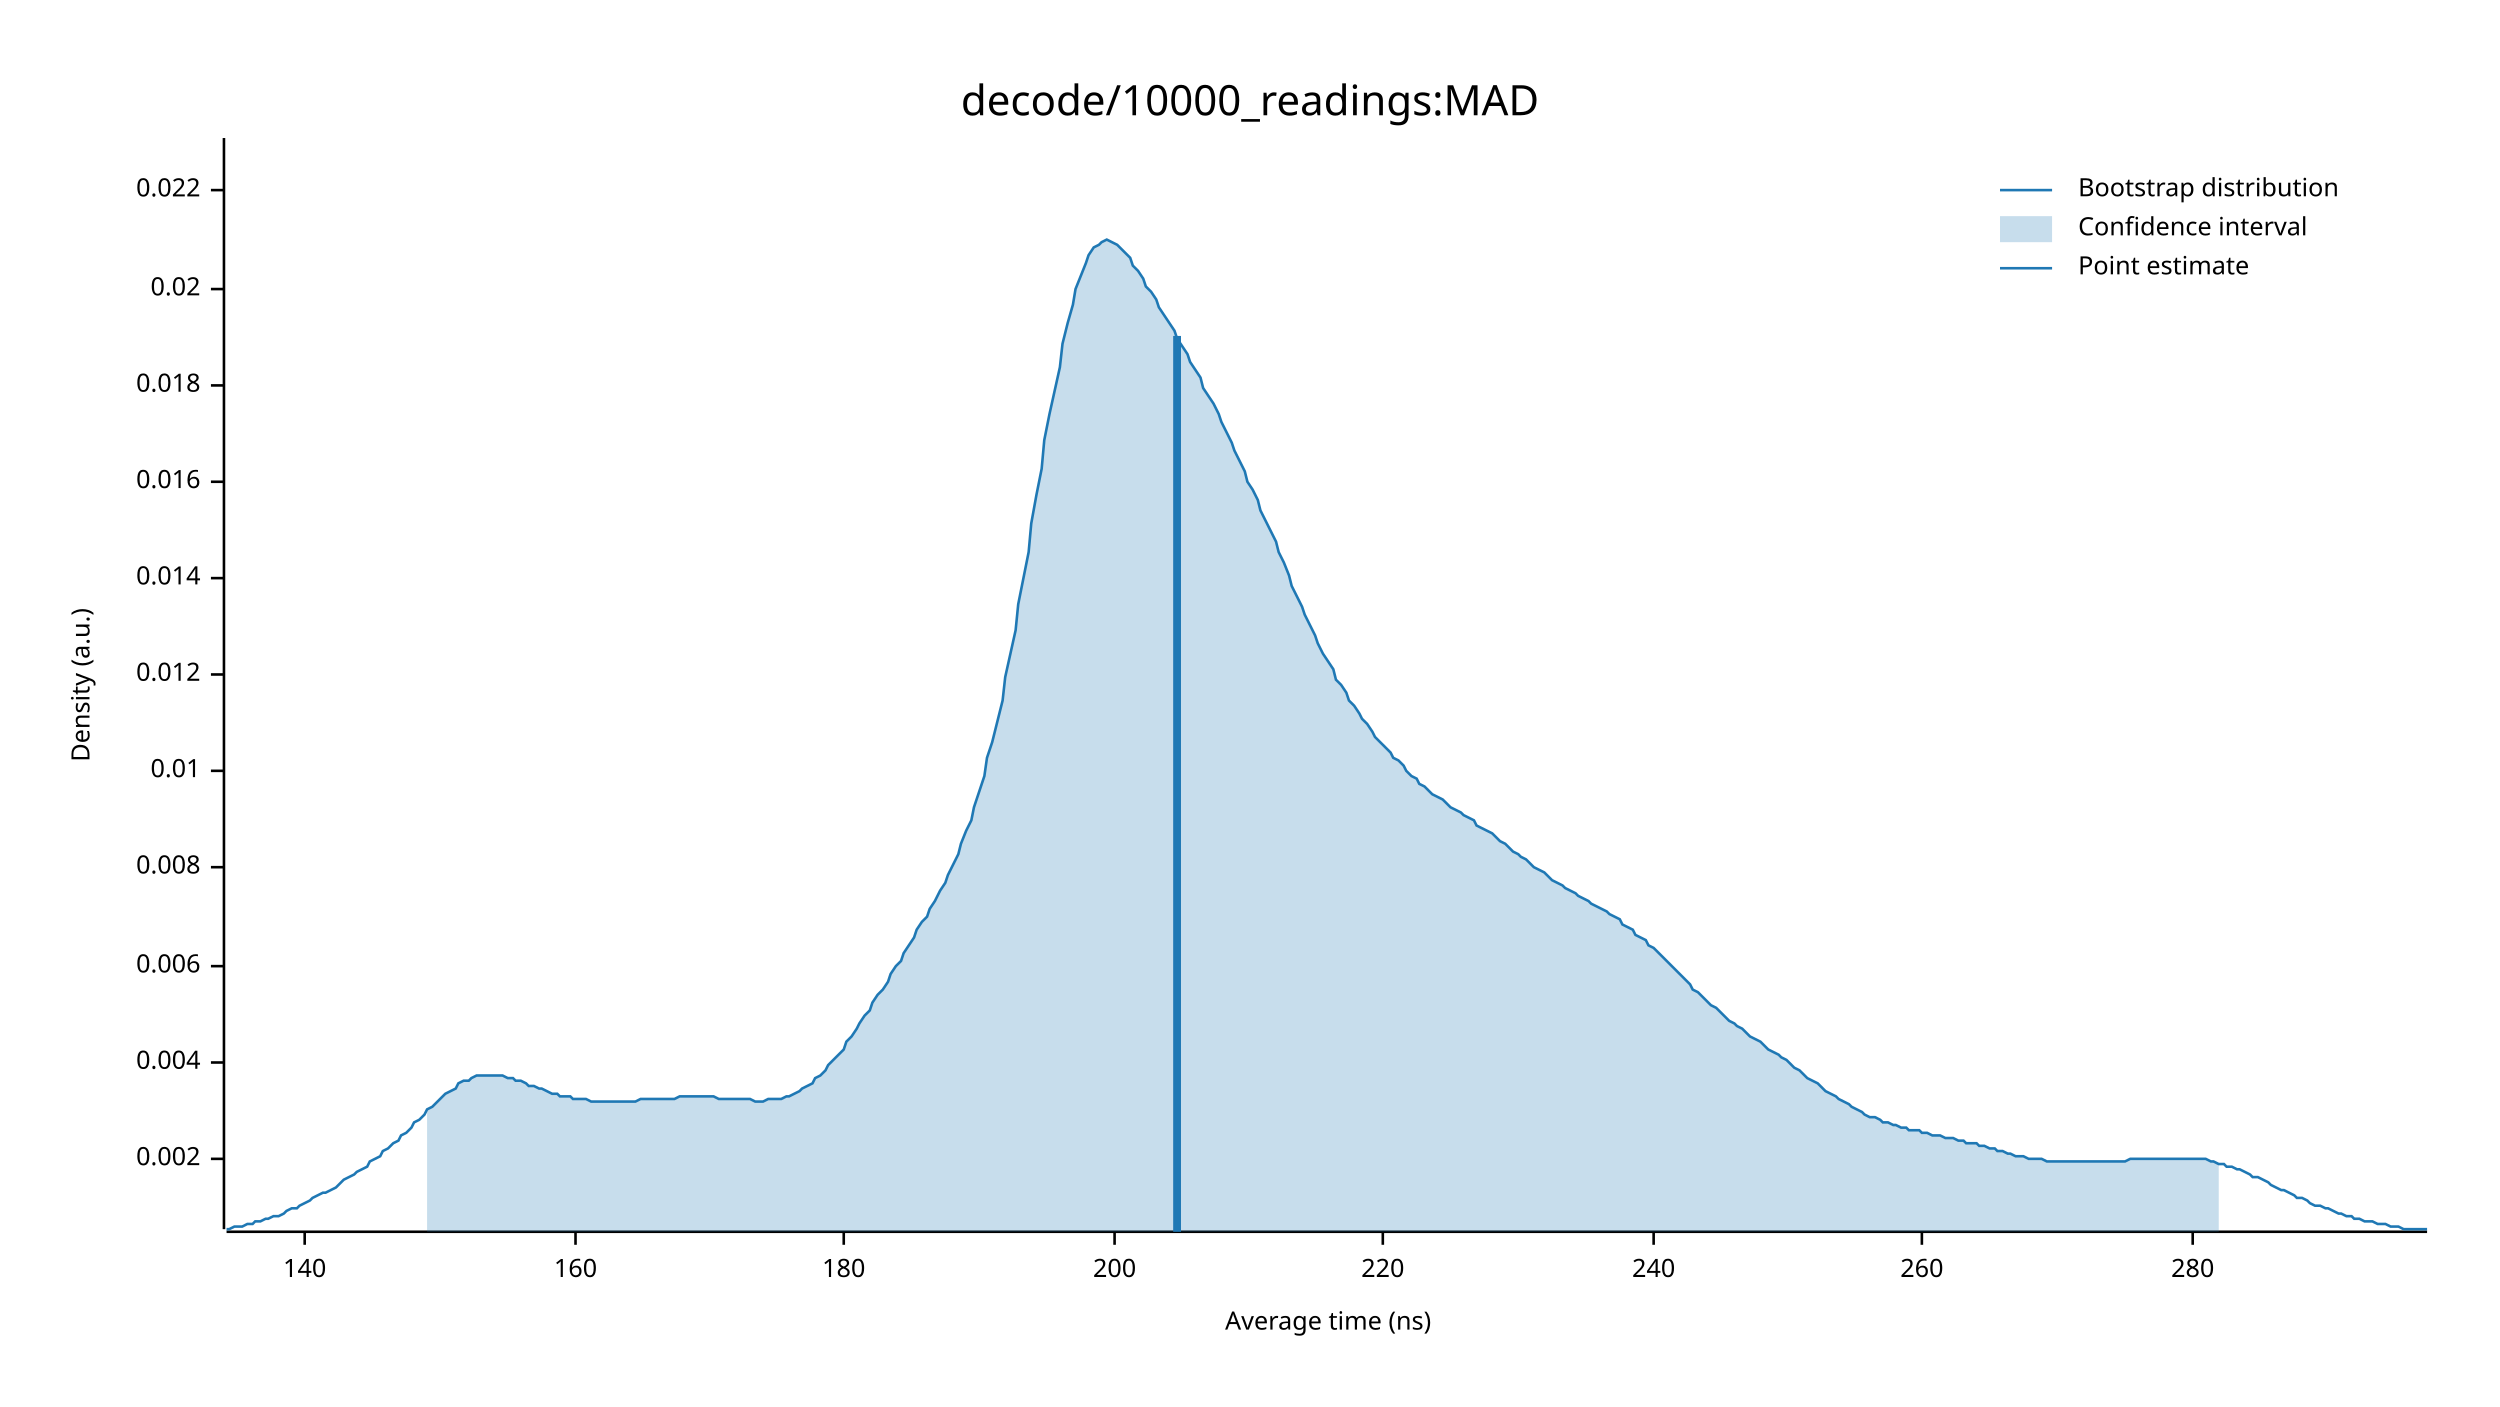
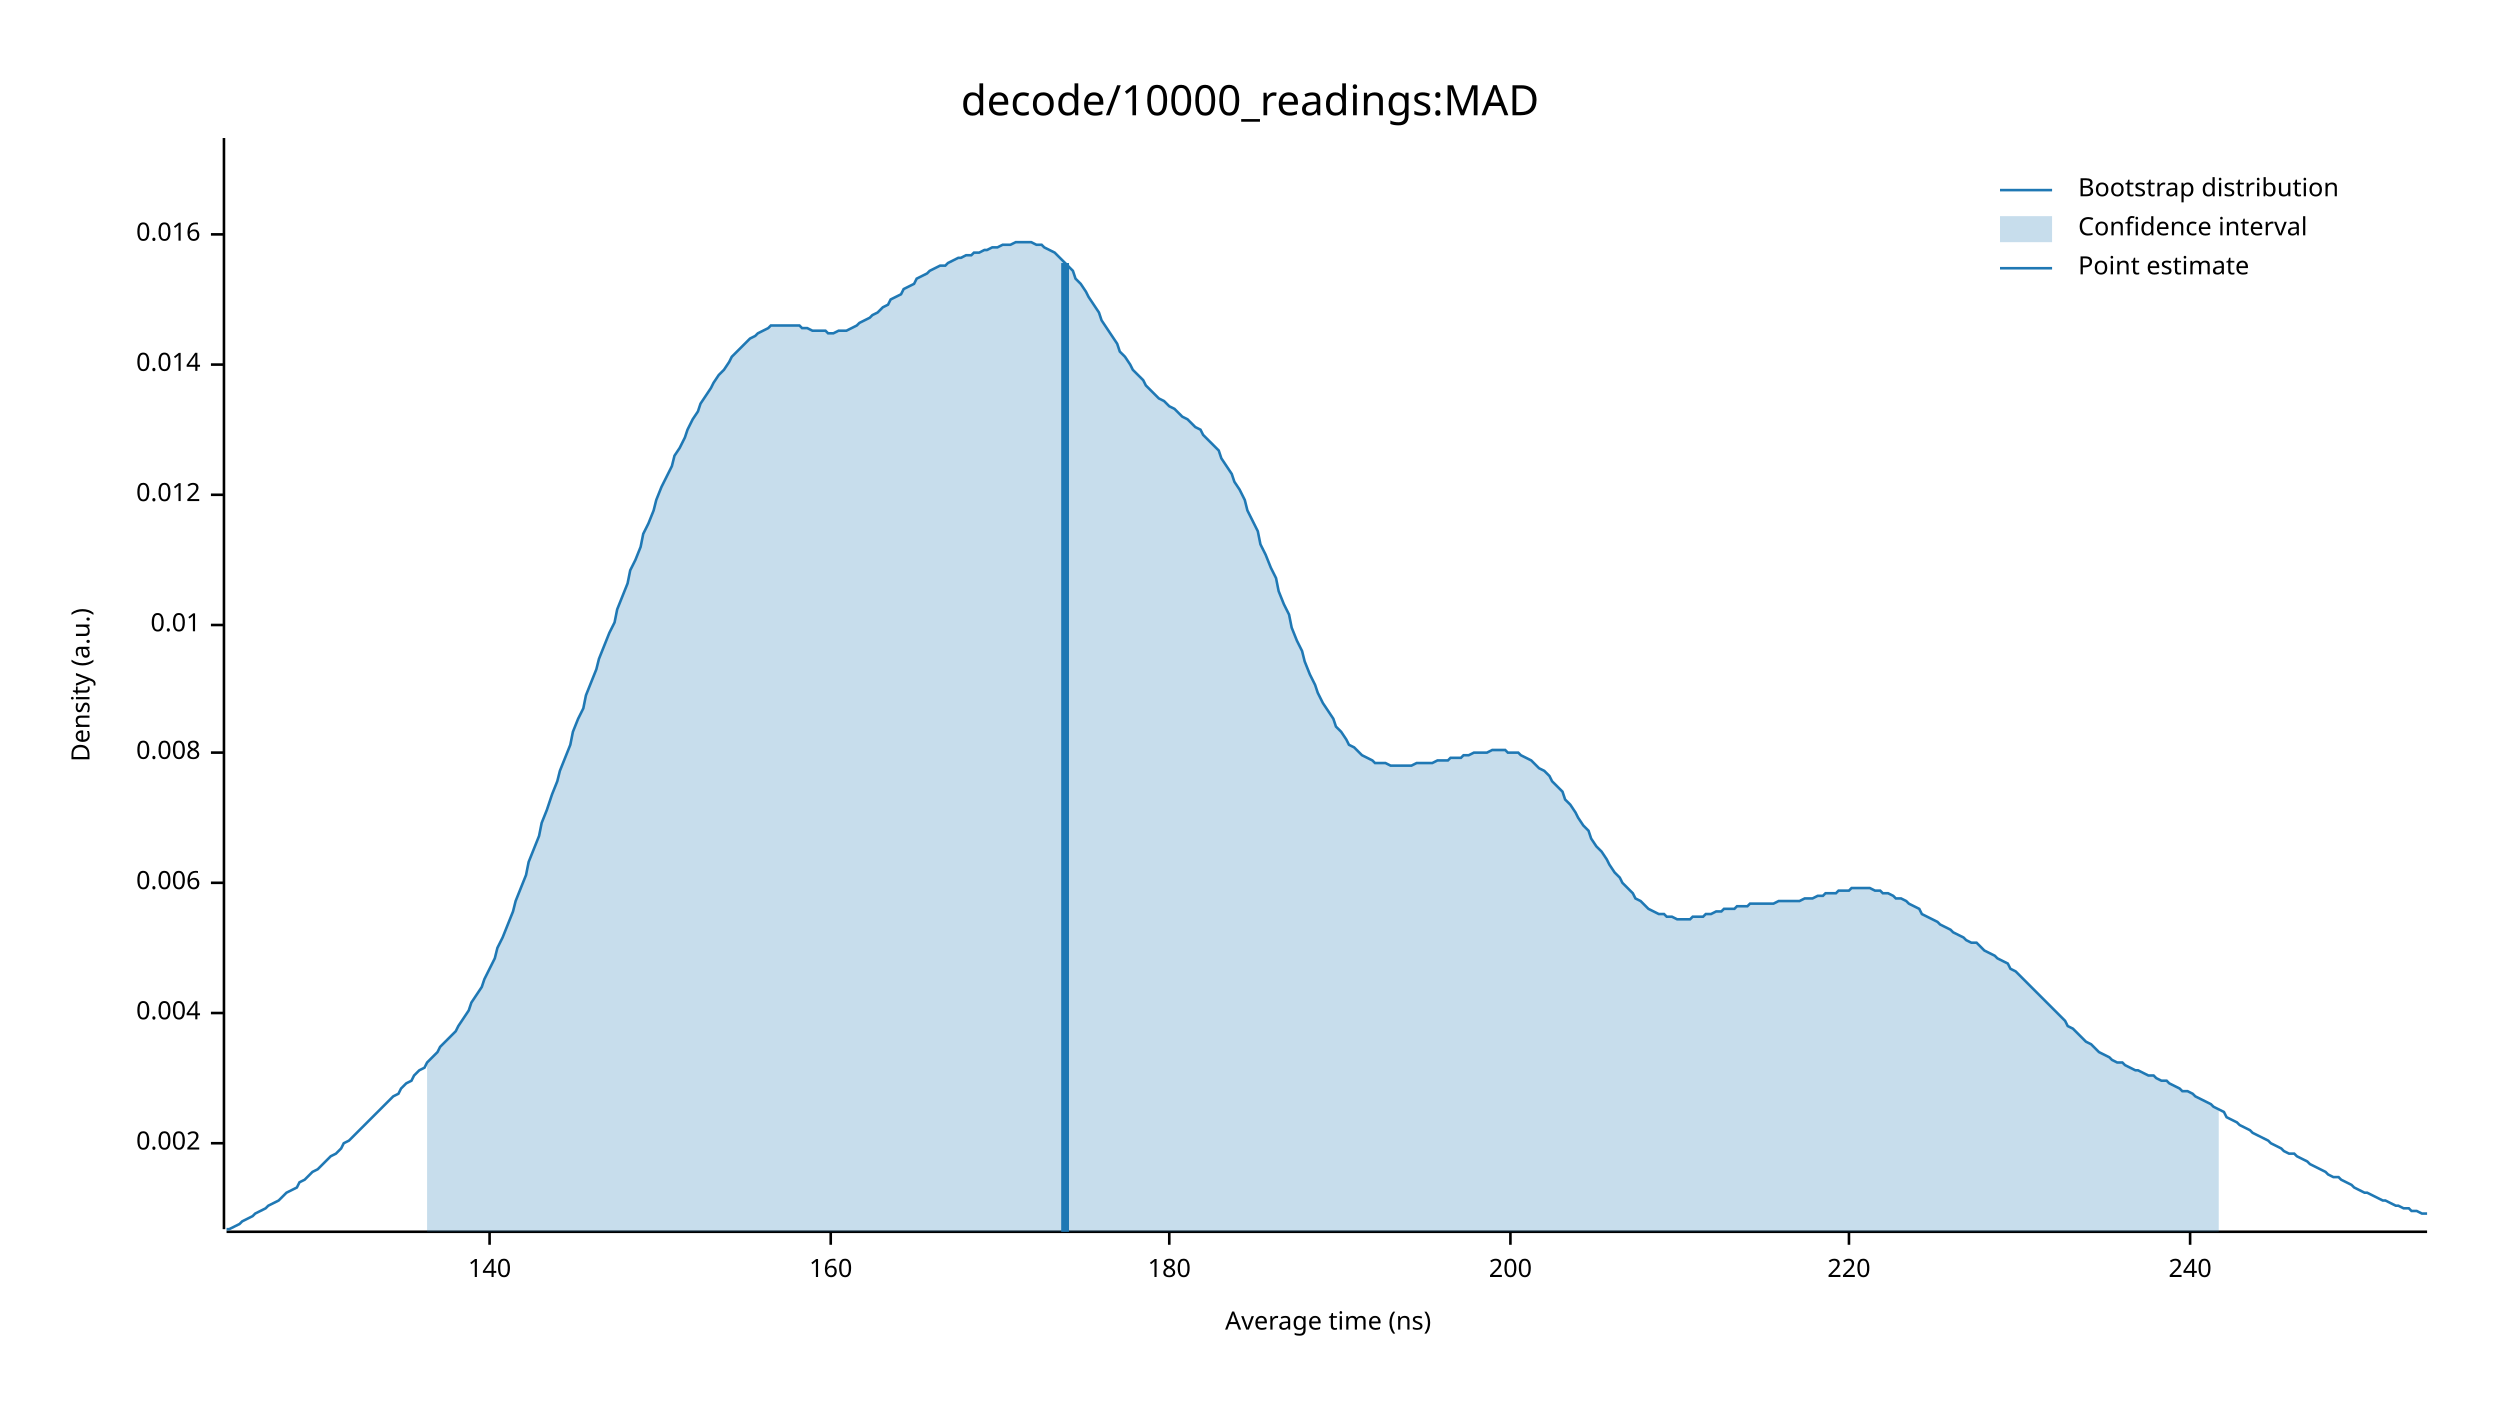
<svg xmlns="http://www.w3.org/2000/svg" width="960" height="540" viewBox="0 0 960 540">
  <text x="480" y="32" dy="0.76em" text-anchor="middle" font-family="sans-serif" font-size="16.129" opacity="1" fill="#000000">
decode/10000_readings:MAD
</text>
  <text x="27" y="263" dy="0.76em" text-anchor="middle" font-family="sans-serif" font-size="9.677" opacity="1" fill="#000000" transform="rotate(270, 27, 263)">
Density (a.u.)
</text>
  <text x="510" y="513" dy="-0.5ex" text-anchor="middle" font-family="sans-serif" font-size="9.677" opacity="1" fill="#000000">
Average time (ns)
</text>
  <polyline fill="none" opacity="1" stroke="#000000" stroke-width="1" points="86,53 86,472 " />
-   <text x="77" y="445" dy="0.5ex" text-anchor="end" font-family="sans-serif" font-size="9.677" opacity="1" fill="#000000">
+   <text x="77" y="439" dy="0.5ex" text-anchor="end" font-family="sans-serif" font-size="9.677" opacity="1" fill="#000000">
0.002
</text>
-   <polyline fill="none" opacity="1" stroke="#000000" stroke-width="1" points="81,445 86,445 " />
-   <text x="77" y="408" dy="0.5ex" text-anchor="end" font-family="sans-serif" font-size="9.677" opacity="1" fill="#000000">
+   <polyline fill="none" opacity="1" stroke="#000000" stroke-width="1" points="81,439 86,439 " />
+   <text x="77" y="389" dy="0.5ex" text-anchor="end" font-family="sans-serif" font-size="9.677" opacity="1" fill="#000000">
0.004
</text>
-   <polyline fill="none" opacity="1" stroke="#000000" stroke-width="1" points="81,408 86,408 " />
-   <text x="77" y="371" dy="0.5ex" text-anchor="end" font-family="sans-serif" font-size="9.677" opacity="1" fill="#000000">
+   <polyline fill="none" opacity="1" stroke="#000000" stroke-width="1" points="81,389 86,389 " />
+   <text x="77" y="339" dy="0.5ex" text-anchor="end" font-family="sans-serif" font-size="9.677" opacity="1" fill="#000000">
0.006
</text>
-   <polyline fill="none" opacity="1" stroke="#000000" stroke-width="1" points="81,371 86,371 " />
-   <text x="77" y="333" dy="0.5ex" text-anchor="end" font-family="sans-serif" font-size="9.677" opacity="1" fill="#000000">
+   <polyline fill="none" opacity="1" stroke="#000000" stroke-width="1" points="81,339 86,339 " />
+   <text x="77" y="289" dy="0.5ex" text-anchor="end" font-family="sans-serif" font-size="9.677" opacity="1" fill="#000000">
0.008
</text>
-   <polyline fill="none" opacity="1" stroke="#000000" stroke-width="1" points="81,333 86,333 " />
-   <text x="77" y="296" dy="0.5ex" text-anchor="end" font-family="sans-serif" font-size="9.677" opacity="1" fill="#000000">
+   <polyline fill="none" opacity="1" stroke="#000000" stroke-width="1" points="81,289 86,289 " />
+   <text x="77" y="240" dy="0.5ex" text-anchor="end" font-family="sans-serif" font-size="9.677" opacity="1" fill="#000000">
0.01
</text>
-   <polyline fill="none" opacity="1" stroke="#000000" stroke-width="1" points="81,296 86,296 " />
-   <text x="77" y="259" dy="0.5ex" text-anchor="end" font-family="sans-serif" font-size="9.677" opacity="1" fill="#000000">
+   <polyline fill="none" opacity="1" stroke="#000000" stroke-width="1" points="81,240 86,240 " />
+   <text x="77" y="190" dy="0.5ex" text-anchor="end" font-family="sans-serif" font-size="9.677" opacity="1" fill="#000000">
0.012
</text>
-   <polyline fill="none" opacity="1" stroke="#000000" stroke-width="1" points="81,259 86,259 " />
-   <text x="77" y="222" dy="0.5ex" text-anchor="end" font-family="sans-serif" font-size="9.677" opacity="1" fill="#000000">
+   <polyline fill="none" opacity="1" stroke="#000000" stroke-width="1" points="81,190 86,190 " />
+   <text x="77" y="140" dy="0.5ex" text-anchor="end" font-family="sans-serif" font-size="9.677" opacity="1" fill="#000000">
0.014
</text>
-   <polyline fill="none" opacity="1" stroke="#000000" stroke-width="1" points="81,222 86,222 " />
-   <text x="77" y="185" dy="0.5ex" text-anchor="end" font-family="sans-serif" font-size="9.677" opacity="1" fill="#000000">
+   <polyline fill="none" opacity="1" stroke="#000000" stroke-width="1" points="81,140 86,140 " />
+   <text x="77" y="90" dy="0.5ex" text-anchor="end" font-family="sans-serif" font-size="9.677" opacity="1" fill="#000000">
0.016
</text>
-   <polyline fill="none" opacity="1" stroke="#000000" stroke-width="1" points="81,185 86,185 " />
-   <text x="77" y="148" dy="0.5ex" text-anchor="end" font-family="sans-serif" font-size="9.677" opacity="1" fill="#000000">
- 0.018
- </text>
-   <polyline fill="none" opacity="1" stroke="#000000" stroke-width="1" points="81,148 86,148 " />
-   <text x="77" y="111" dy="0.5ex" text-anchor="end" font-family="sans-serif" font-size="9.677" opacity="1" fill="#000000">
- 0.02
- </text>
-   <polyline fill="none" opacity="1" stroke="#000000" stroke-width="1" points="81,111 86,111 " />
-   <text x="77" y="73" dy="0.5ex" text-anchor="end" font-family="sans-serif" font-size="9.677" opacity="1" fill="#000000">
- 0.022
- </text>
-   <polyline fill="none" opacity="1" stroke="#000000" stroke-width="1" points="81,73 86,73 " />
+   <polyline fill="none" opacity="1" stroke="#000000" stroke-width="1" points="81,90 86,90 " />
  <polyline fill="none" opacity="1" stroke="#000000" stroke-width="1" points="87,473 932,473 " />
-   <text x="117" y="483" dy="0.76em" text-anchor="middle" font-family="sans-serif" font-size="9.677" opacity="1" fill="#000000">
+   <text x="188" y="483" dy="0.76em" text-anchor="middle" font-family="sans-serif" font-size="9.677" opacity="1" fill="#000000">
140
</text>
-   <polyline fill="none" opacity="1" stroke="#000000" stroke-width="1" points="117,473 117,478 " />
-   <text x="221" y="483" dy="0.76em" text-anchor="middle" font-family="sans-serif" font-size="9.677" opacity="1" fill="#000000">
+   <polyline fill="none" opacity="1" stroke="#000000" stroke-width="1" points="188,473 188,478 " />
+   <text x="319" y="483" dy="0.76em" text-anchor="middle" font-family="sans-serif" font-size="9.677" opacity="1" fill="#000000">
160
</text>
-   <polyline fill="none" opacity="1" stroke="#000000" stroke-width="1" points="221,473 221,478 " />
-   <text x="324" y="483" dy="0.76em" text-anchor="middle" font-family="sans-serif" font-size="9.677" opacity="1" fill="#000000">
+   <polyline fill="none" opacity="1" stroke="#000000" stroke-width="1" points="319,473 319,478 " />
+   <text x="449" y="483" dy="0.76em" text-anchor="middle" font-family="sans-serif" font-size="9.677" opacity="1" fill="#000000">
180
</text>
-   <polyline fill="none" opacity="1" stroke="#000000" stroke-width="1" points="324,473 324,478 " />
-   <text x="428" y="483" dy="0.76em" text-anchor="middle" font-family="sans-serif" font-size="9.677" opacity="1" fill="#000000">
+   <polyline fill="none" opacity="1" stroke="#000000" stroke-width="1" points="449,473 449,478 " />
+   <text x="580" y="483" dy="0.76em" text-anchor="middle" font-family="sans-serif" font-size="9.677" opacity="1" fill="#000000">
200
</text>
-   <polyline fill="none" opacity="1" stroke="#000000" stroke-width="1" points="428,473 428,478 " />
-   <text x="531" y="483" dy="0.76em" text-anchor="middle" font-family="sans-serif" font-size="9.677" opacity="1" fill="#000000">
+   <polyline fill="none" opacity="1" stroke="#000000" stroke-width="1" points="580,473 580,478 " />
+   <text x="710" y="483" dy="0.76em" text-anchor="middle" font-family="sans-serif" font-size="9.677" opacity="1" fill="#000000">
220
</text>
-   <polyline fill="none" opacity="1" stroke="#000000" stroke-width="1" points="531,473 531,478 " />
-   <text x="635" y="483" dy="0.76em" text-anchor="middle" font-family="sans-serif" font-size="9.677" opacity="1" fill="#000000">
+   <polyline fill="none" opacity="1" stroke="#000000" stroke-width="1" points="710,473 710,478 " />
+   <text x="841" y="483" dy="0.76em" text-anchor="middle" font-family="sans-serif" font-size="9.677" opacity="1" fill="#000000">
240
</text>
-   <polyline fill="none" opacity="1" stroke="#000000" stroke-width="1" points="635,473 635,478 " />
-   <text x="738" y="483" dy="0.76em" text-anchor="middle" font-family="sans-serif" font-size="9.677" opacity="1" fill="#000000">
- 260
- </text>
-   <polyline fill="none" opacity="1" stroke="#000000" stroke-width="1" points="738,473 738,478 " />
-   <text x="842" y="483" dy="0.76em" text-anchor="middle" font-family="sans-serif" font-size="9.677" opacity="1" fill="#000000">
- 280
- </text>
-   <polyline fill="none" opacity="1" stroke="#000000" stroke-width="1" points="842,473 842,478 " />
-   <polyline fill="none" opacity="1" stroke="#1F78B4" stroke-width="1" points="87,472 88,472 90,471 92,471 93,471 95,470 97,470 98,469 100,469 102,468 103,468 105,467 107,467 109,466 110,465 112,464 114,464 115,463 117,462 119,461 120,460 122,459 124,458 125,458 127,457 129,456 131,454 132,453 134,452 136,451 137,450 139,449 141,448 142,446 144,445 146,444 147,442 149,441 151,439 153,438 154,436 156,435 158,433 159,431 161,430 163,428 164,426 166,425 168,423 169,422 171,420 173,419 175,418 176,416 178,415 180,415 181,414 183,413 185,413 186,413 188,413 190,413 191,413 193,413 195,414 197,414 198,415 200,415 202,416 203,417 205,417 207,418 208,418 210,419 212,420 214,420 215,421 217,421 219,421 220,422 222,422 224,422 225,422 227,423 229,423 230,423 232,423 234,423 236,423 237,423 239,423 241,423 242,423 244,423 246,422 247,422 249,422 251,422 252,422 254,422 256,422 258,422 259,422 261,421 263,421 264,421 266,421 268,421 269,421 271,421 273,421 274,421 276,422 278,422 280,422 281,422 283,422 285,422 286,422 288,422 290,423 291,423 293,423 295,422 296,422 298,422 300,422 302,421 303,421 305,420 307,419 308,418 310,417 312,416 313,414 315,413 317,411 318,409 320,407 322,405 324,403 325,400 327,398 329,395 330,393 332,390 334,388 335,385 337,382 339,380 341,377 342,374 344,371 346,369 347,366 349,363 351,360 352,357 354,354 356,352 357,349 359,346 361,342 363,339 364,336 366,332 368,328 369,324 371,319 373,315 374,310 376,304 378,298 379,291 381,285 383,277 385,269 386,260 388,251 390,242 391,232 393,222 395,212 396,201 398,190 400,180 401,169 403,159 405,150 407,141 408,132 410,124 412,117 413,111 415,106 417,101 418,98 420,95 422,94 423,93 425,92 427,93 429,94 430,95 432,97 434,99 435,102 437,104 439,107 440,110 442,112 444,115 445,118 447,121 449,124 451,127 452,130 454,133 456,136 457,139 459,142 461,145 462,149 464,152 466,155 468,159 469,162 471,166 473,170 474,173 476,177 478,181 479,185 481,188 483,192 484,196 486,200 488,204 490,208 491,212 493,216 495,221 496,225 498,229 500,233 501,236 503,240 505,244 506,247 508,251 510,254 512,257 513,261 515,263 517,266 518,269 520,271 522,274 523,276 525,278 527,281 528,283 530,285 532,287 534,289 535,291 537,292 539,294 540,296 542,298 544,299 545,301 547,302 549,304 550,305 552,306 554,307 556,309 557,310 559,311 561,312 562,313 564,314 566,315 567,317 569,318 571,319 573,320 574,321 576,323 578,324 579,325 581,327 583,328 584,329 586,330 588,332 589,333 591,334 593,335 595,337 596,338 598,339 600,340 601,341 603,342 605,343 606,344 608,345 610,346 611,347 613,348 615,349 617,350 618,351 620,352 622,353 623,355 625,356 627,357 628,359 630,360 632,361 633,363 635,364 637,366 639,368 640,369 642,371 644,373 645,374 647,376 649,378 650,380 652,381 654,383 655,384 657,386 659,387 661,389 662,390 664,392 666,393 667,394 669,395 671,397 672,398 674,399 676,400 677,401 679,403 681,404 683,405 684,406 686,407 688,409 689,410 691,411 693,413 694,414 696,415 698,416 700,418 701,419 703,420 705,421 706,422 708,423 710,424 711,425 713,426 715,427 716,428 718,429 720,429 722,430 723,431 725,431 727,432 728,432 730,433 732,433 733,434 735,434 737,434 738,435 740,435 742,436 744,436 745,436 747,437 749,437 750,437 752,438 754,438 755,439 757,439 759,439 760,440 762,440 764,441 766,441 767,442 769,442 771,443 772,443 774,444 776,444 777,444 779,445 781,445 782,445 784,445 786,446 788,446 789,446 791,446 793,446 794,446 796,446 798,446 799,446 801,446 803,446 804,446 806,446 808,446 810,446 811,446 813,446 815,446 816,446 818,445 820,445 821,445 823,445 825,445 827,445 828,445 830,445 832,445 833,445 835,445 837,445 838,445 840,445 842,445 843,445 845,445 847,445 849,446 850,446 852,447 854,447 855,448 857,448 859,449 860,449 862,450 864,451 865,452 867,452 869,453 871,454 872,455 874,456 876,457 877,457 879,458 881,459 882,460 884,460 886,461 887,462 889,463 891,463 893,464 894,464 896,465 898,466 899,466 901,467 903,467 904,468 906,468 908,469 909,469 911,469 913,470 915,470 916,470 918,471 920,471 921,471 923,472 925,472 926,472 928,472 930,472 932,472 " />
-   <polygon opacity="0.25" fill="#1F78B4" points="164,426 166,425 168,423 169,422 171,420 173,419 175,418 176,416 178,415 180,415 181,414 183,413 185,413 186,413 188,413 190,413 191,413 193,413 195,414 197,414 198,415 200,415 202,416 203,417 205,417 207,418 208,418 210,419 212,420 214,420 215,421 217,421 219,421 220,422 222,422 224,422 225,422 227,423 229,423 230,423 232,423 234,423 236,423 237,423 239,423 241,423 242,423 244,423 246,422 247,422 249,422 251,422 252,422 254,422 256,422 258,422 259,422 261,421 263,421 264,421 266,421 268,421 269,421 271,421 273,421 274,421 276,422 278,422 280,422 281,422 283,422 285,422 286,422 288,422 290,423 291,423 293,423 295,422 296,422 298,422 300,422 302,421 303,421 305,420 307,419 308,418 310,417 312,416 313,414 315,413 317,411 318,409 320,407 322,405 324,403 325,400 327,398 329,395 330,393 332,390 334,388 335,385 337,382 339,380 341,377 342,374 344,371 346,369 347,366 349,363 351,360 352,357 354,354 356,352 357,349 359,346 361,342 363,339 364,336 366,332 368,328 369,324 371,319 373,315 374,310 376,304 378,298 379,291 381,285 383,277 385,269 386,260 388,251 390,242 391,232 393,222 395,212 396,201 398,190 400,180 401,169 403,159 405,150 407,141 408,132 410,124 412,117 413,111 415,106 417,101 418,98 420,95 422,94 423,93 425,92 427,93 429,94 430,95 432,97 434,99 435,102 437,104 439,107 440,110 442,112 444,115 445,118 447,121 449,124 451,127 452,130 454,133 456,136 457,139 459,142 461,145 462,149 464,152 466,155 468,159 469,162 471,166 473,170 474,173 476,177 478,181 479,185 481,188 483,192 484,196 486,200 488,204 490,208 491,212 493,216 495,221 496,225 498,229 500,233 501,236 503,240 505,244 506,247 508,251 510,254 512,257 513,261 515,263 517,266 518,269 520,271 522,274 523,276 525,278 527,281 528,283 530,285 532,287 534,289 535,291 537,292 539,294 540,296 542,298 544,299 545,301 547,302 549,304 550,305 552,306 554,307 556,309 557,310 559,311 561,312 562,313 564,314 566,315 567,317 569,318 571,319 573,320 574,321 576,323 578,324 579,325 581,327 583,328 584,329 586,330 588,332 589,333 591,334 593,335 595,337 596,338 598,339 600,340 601,341 603,342 605,343 606,344 608,345 610,346 611,347 613,348 615,349 617,350 618,351 620,352 622,353 623,355 625,356 627,357 628,359 630,360 632,361 633,363 635,364 637,366 639,368 640,369 642,371 644,373 645,374 647,376 649,378 650,380 652,381 654,383 655,384 657,386 659,387 661,389 662,390 664,392 666,393 667,394 669,395 671,397 672,398 674,399 676,400 677,401 679,403 681,404 683,405 684,406 686,407 688,409 689,410 691,411 693,413 694,414 696,415 698,416 700,418 701,419 703,420 705,421 706,422 708,423 710,424 711,425 713,426 715,427 716,428 718,429 720,429 722,430 723,431 725,431 727,432 728,432 730,433 732,433 733,434 735,434 737,434 738,435 740,435 742,436 744,436 745,436 747,437 749,437 750,437 752,438 754,438 755,439 757,439 759,439 760,440 762,440 764,441 766,441 767,442 769,442 771,443 772,443 774,444 776,444 777,444 779,445 781,445 782,445 784,445 786,446 788,446 789,446 791,446 793,446 794,446 796,446 798,446 799,446 801,446 803,446 804,446 806,446 808,446 810,446 811,446 813,446 815,446 816,446 818,445 820,445 821,445 823,445 825,445 827,445 828,445 830,445 832,445 833,445 835,445 837,445 838,445 840,445 842,445 843,445 845,445 847,445 849,446 850,446 852,447 852,473 164,473 " />
-   <polyline fill="none" opacity="1" stroke="#1F78B4" stroke-width="3" points="452,473 452,129 " />
+   <polyline fill="none" opacity="1" stroke="#000000" stroke-width="1" points="841,473 841,478 " />
+   <polyline fill="none" opacity="1" stroke="#1F78B4" stroke-width="1" points="87,472 88,472 90,471 92,470 93,469 95,468 97,467 98,466 100,465 102,464 103,463 105,462 107,461 109,459 110,458 112,457 114,456 115,454 117,453 119,451 120,450 122,449 124,447 125,446 127,444 129,443 131,441 132,439 134,438 136,436 137,435 139,433 141,431 142,430 144,428 146,426 147,425 149,423 151,421 153,420 154,418 156,416 158,415 159,413 161,411 163,410 164,408 166,406 168,404 169,402 171,400 173,398 175,396 176,394 178,391 180,388 181,385 183,382 185,379 186,376 188,372 190,368 191,364 193,360 195,355 197,350 198,346 200,341 202,336 203,331 205,326 207,321 208,316 210,311 212,305 214,300 215,296 217,291 219,286 220,281 222,276 224,272 225,267 227,262 229,257 230,253 232,248 234,243 236,239 237,234 239,229 241,224 242,219 244,215 246,210 247,205 249,201 251,196 252,192 254,187 256,183 258,179 259,175 261,172 263,168 264,165 266,161 268,158 269,155 271,152 273,149 274,147 276,144 278,142 280,139 281,137 283,135 285,133 286,132 288,130 290,129 291,128 293,127 295,126 296,125 298,125 300,125 302,125 303,125 305,125 307,125 308,126 310,126 312,127 313,127 315,127 317,127 318,128 320,128 322,127 324,127 325,127 327,126 329,125 330,124 332,123 334,122 335,121 337,120 339,118 341,117 342,115 344,114 346,113 347,111 349,110 351,109 352,107 354,106 356,105 357,104 359,103 361,102 363,102 364,101 366,100 368,99 369,99 371,98 373,98 374,97 376,97 378,96 379,96 381,95 383,95 385,94 386,94 388,94 390,93 391,93 393,93 395,93 396,93 398,94 400,94 401,95 403,96 405,97 407,99 408,100 410,102 412,104 413,107 415,109 417,112 418,114 420,117 422,120 423,123 425,126 427,129 429,132 430,135 432,137 434,140 435,142 437,144 439,146 440,148 442,150 444,152 445,153 447,154 449,156 451,157 452,158 454,160 456,161 457,162 459,164 461,165 462,167 464,169 466,171 468,173 469,176 471,179 473,182 474,185 476,188 478,192 479,196 481,200 483,204 484,209 486,213 488,218 490,222 491,227 493,232 495,236 496,241 498,246 500,250 501,254 503,259 505,263 506,266 508,270 510,273 512,276 513,279 515,281 517,284 518,286 520,287 522,289 523,290 525,291 527,292 528,293 530,293 532,293 534,294 535,294 537,294 539,294 540,294 542,294 544,293 545,293 547,293 549,293 550,293 552,292 554,292 556,292 557,291 559,291 561,291 562,290 564,290 566,289 567,289 569,289 571,289 573,288 574,288 576,288 578,288 579,289 581,289 583,289 584,290 586,291 588,292 589,293 591,295 593,296 595,298 596,300 598,302 600,304 601,307 603,309 605,312 606,314 608,317 610,319 611,322 613,325 615,327 617,330 618,332 620,335 622,337 623,339 625,341 627,343 628,345 630,346 632,348 633,349 635,350 637,351 639,351 640,352 642,352 644,353 645,353 647,353 649,353 650,352 652,352 654,352 655,351 657,351 659,350 661,350 662,349 664,349 666,349 667,348 669,348 671,348 672,347 674,347 676,347 677,347 679,347 681,347 683,346 684,346 686,346 688,346 689,346 691,346 693,345 694,345 696,345 698,344 700,344 701,343 703,343 705,343 706,342 708,342 710,342 711,341 713,341 715,341 716,341 718,341 720,342 722,342 723,343 725,343 727,344 728,345 730,345 732,346 733,347 735,348 737,349 738,351 740,352 742,353 744,354 745,355 747,356 749,357 750,358 752,359 754,360 755,361 757,362 759,362 760,363 762,365 764,366 766,367 767,368 769,369 771,370 772,372 774,373 776,375 777,376 779,378 781,380 782,381 784,383 786,385 788,387 789,388 791,390 793,392 794,394 796,395 798,397 799,398 801,400 803,401 804,402 806,404 808,405 810,406 811,407 813,408 815,408 816,409 818,410 820,411 821,411 823,412 825,413 827,413 828,414 830,415 832,415 833,416 835,417 837,418 838,419 840,419 842,420 843,421 845,422 847,423 849,424 850,425 852,426 854,427 855,429 857,430 859,431 860,432 862,433 864,434 865,435 867,436 869,437 871,438 872,439 874,440 876,441 877,442 879,443 881,443 882,444 884,445 886,446 887,447 889,448 891,449 893,450 894,451 896,452 898,452 899,453 901,454 903,455 904,456 906,457 908,458 909,458 911,459 913,460 915,461 916,461 918,462 920,463 921,463 923,464 925,464 926,465 928,465 930,466 932,466 " />
+   <polygon opacity="0.25" fill="#1F78B4" points="164,408 166,406 168,404 169,402 171,400 173,398 175,396 176,394 178,391 180,388 181,385 183,382 185,379 186,376 188,372 190,368 191,364 193,360 195,355 197,350 198,346 200,341 202,336 203,331 205,326 207,321 208,316 210,311 212,305 214,300 215,296 217,291 219,286 220,281 222,276 224,272 225,267 227,262 229,257 230,253 232,248 234,243 236,239 237,234 239,229 241,224 242,219 244,215 246,210 247,205 249,201 251,196 252,192 254,187 256,183 258,179 259,175 261,172 263,168 264,165 266,161 268,158 269,155 271,152 273,149 274,147 276,144 278,142 280,139 281,137 283,135 285,133 286,132 288,130 290,129 291,128 293,127 295,126 296,125 298,125 300,125 302,125 303,125 305,125 307,125 308,126 310,126 312,127 313,127 315,127 317,127 318,128 320,128 322,127 324,127 325,127 327,126 329,125 330,124 332,123 334,122 335,121 337,120 339,118 341,117 342,115 344,114 346,113 347,111 349,110 351,109 352,107 354,106 356,105 357,104 359,103 361,102 363,102 364,101 366,100 368,99 369,99 371,98 373,98 374,97 376,97 378,96 379,96 381,95 383,95 385,94 386,94 388,94 390,93 391,93 393,93 395,93 396,93 398,94 400,94 401,95 403,96 405,97 407,99 408,100 410,102 412,104 413,107 415,109 417,112 418,114 420,117 422,120 423,123 425,126 427,129 429,132 430,135 432,137 434,140 435,142 437,144 439,146 440,148 442,150 444,152 445,153 447,154 449,156 451,157 452,158 454,160 456,161 457,162 459,164 461,165 462,167 464,169 466,171 468,173 469,176 471,179 473,182 474,185 476,188 478,192 479,196 481,200 483,204 484,209 486,213 488,218 490,222 491,227 493,232 495,236 496,241 498,246 500,250 501,254 503,259 505,263 506,266 508,270 510,273 512,276 513,279 515,281 517,284 518,286 520,287 522,289 523,290 525,291 527,292 528,293 530,293 532,293 534,294 535,294 537,294 539,294 540,294 542,294 544,293 545,293 547,293 549,293 550,293 552,292 554,292 556,292 557,291 559,291 561,291 562,290 564,290 566,289 567,289 569,289 571,289 573,288 574,288 576,288 578,288 579,289 581,289 583,289 584,290 586,291 588,292 589,293 591,295 593,296 595,298 596,300 598,302 600,304 601,307 603,309 605,312 606,314 608,317 610,319 611,322 613,325 615,327 617,330 618,332 620,335 622,337 623,339 625,341 627,343 628,345 630,346 632,348 633,349 635,350 637,351 639,351 640,352 642,352 644,353 645,353 647,353 649,353 650,352 652,352 654,352 655,351 657,351 659,350 661,350 662,349 664,349 666,349 667,348 669,348 671,348 672,347 674,347 676,347 677,347 679,347 681,347 683,346 684,346 686,346 688,346 689,346 691,346 693,345 694,345 696,345 698,344 700,344 701,343 703,343 705,343 706,342 708,342 710,342 711,341 713,341 715,341 716,341 718,341 720,342 722,342 723,343 725,343 727,344 728,345 730,345 732,346 733,347 735,348 737,349 738,351 740,352 742,353 744,354 745,355 747,356 749,357 750,358 752,359 754,360 755,361 757,362 759,362 760,363 762,365 764,366 766,367 767,368 769,369 771,370 772,372 774,373 776,375 777,376 779,378 781,380 782,381 784,383 786,385 788,387 789,388 791,390 793,392 794,394 796,395 798,397 799,398 801,400 803,401 804,402 806,404 808,405 810,406 811,407 813,408 815,408 816,409 818,410 820,411 821,411 823,412 825,413 827,413 828,414 830,415 832,415 833,416 835,417 837,418 838,419 840,419 842,420 843,421 845,422 847,423 849,424 850,425 852,426 852,473 164,473 " />
+   <polyline fill="none" opacity="1" stroke="#1F78B4" stroke-width="3" points="409,473 409,101 " />
  <text x="798" y="68" dy="0.76em" text-anchor="start" font-family="sans-serif" font-size="9.677" opacity="1" fill="#000000">
Bootstrap distribution
</text>
  <text x="798" y="83" dy="0.76em" text-anchor="start" font-family="sans-serif" font-size="9.677" opacity="1" fill="#000000">
Confidence interval
</text>
  <text x="798" y="98" dy="0.76em" text-anchor="start" font-family="sans-serif" font-size="9.677" opacity="1" fill="#000000">
Point estimate
</text>
  <polyline fill="none" opacity="1" stroke="#1F78B4" stroke-width="1" points="768,73 788,73 " />
  <rect x="768" y="83" width="20" height="10" opacity="0.25" fill="#1F78B4" stroke="none" />
  <polyline fill="none" opacity="1" stroke="#1F78B4" stroke-width="1" points="768,103 788,103 " />
</svg>
